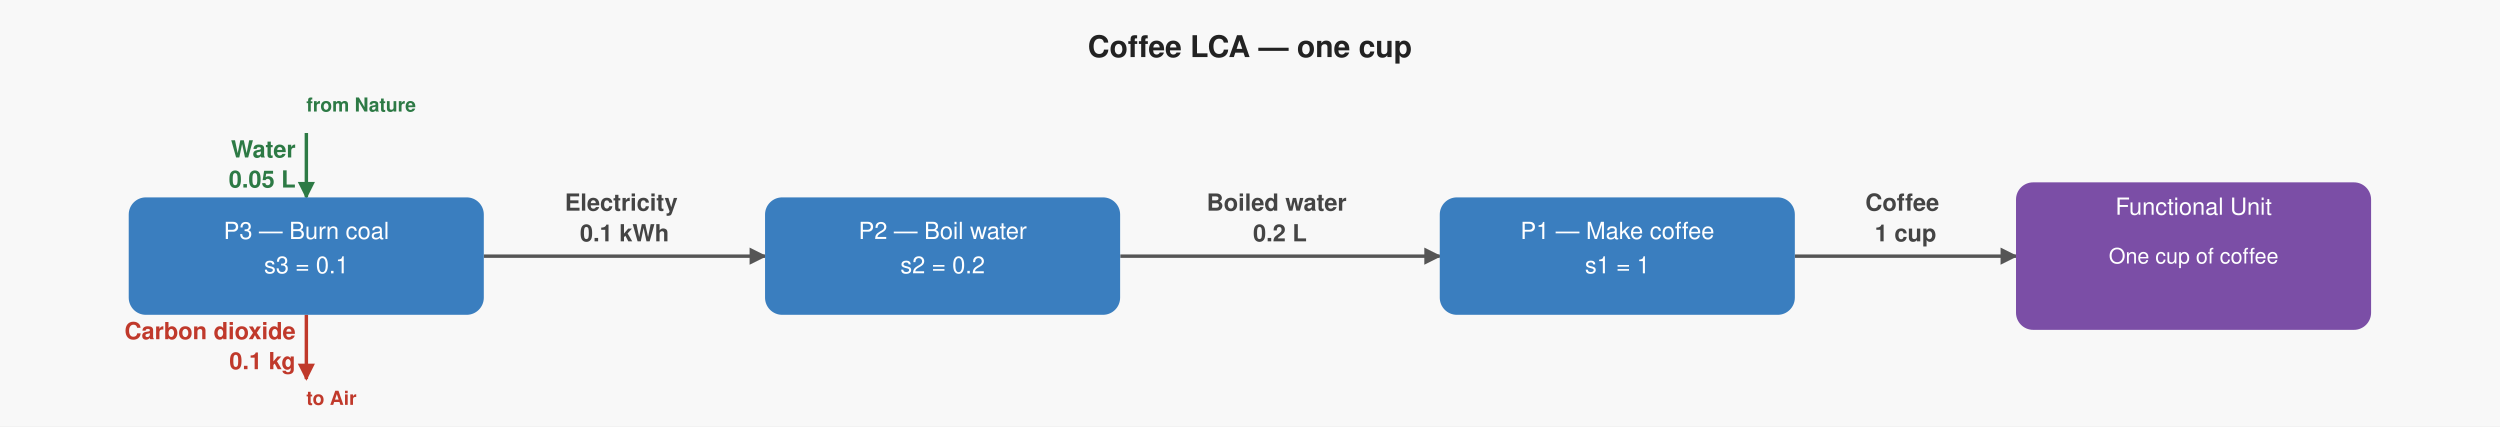
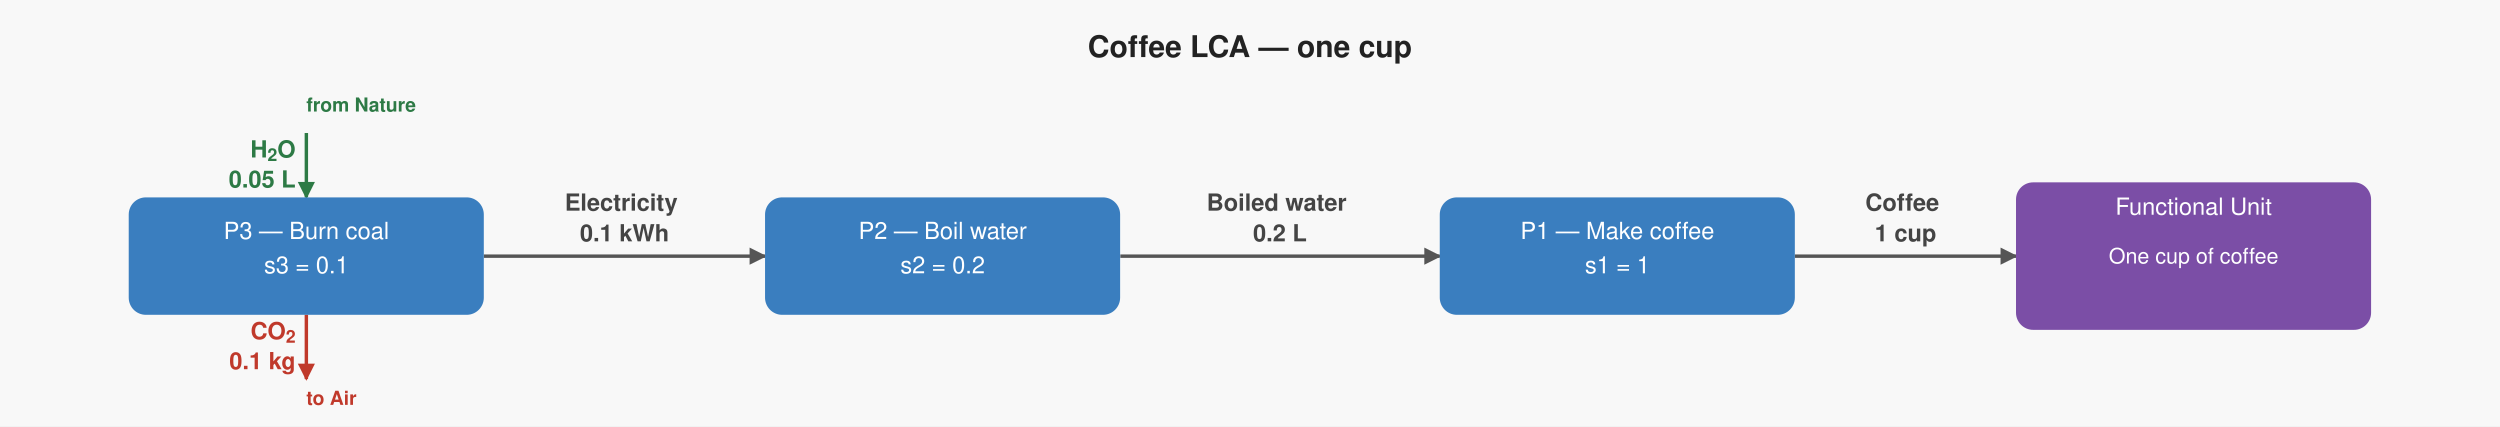
<svg xmlns="http://www.w3.org/2000/svg" width="1165.3" height="198.7" viewBox="0 -85.0 1165.3 198.7">
  <rect x="0" y="-85.0" width="1165.3" height="198.7" fill="#f8f8f8" />
  <defs>
    <marker id="arr" viewBox="0 0 10 10" refX="9" refY="5" markerWidth="5" markerHeight="5" orient="auto">
      <path d="M0,0 L10,5 L0,10 z" fill="#555555" />
    </marker>
    <marker id="arr-green" viewBox="0 0 10 10" refX="9" refY="5" markerWidth="5" markerHeight="5" orient="auto">
      <path d="M0,0 L10,5 L0,10 z" fill="#2d7a45" />
    </marker>
    <marker id="arr-red" viewBox="0 0 10 10" refX="9" refY="5" markerWidth="5" markerHeight="5" orient="auto">
      <path d="M0,0 L10,5 L0,10 z" fill="#c0392b" />
    </marker>
  </defs>
  <text x="582.6" y="-58.4" text-anchor="middle" dominant-baseline="auto" font-family="Helvetica,Arial,sans-serif" font-size="14" font-weight="bold" fill="#222">Coffee LCA — one cup</text>
  <text x="142.8" y="-33.0" text-anchor="start" dominant-baseline="auto" font-family="Helvetica,Arial,sans-serif" font-size="9" font-weight="bold" fill="#2d7a45">from Nature</text>
  <line x1="142.8" y1="-23.0" x2="142.8" y2="7.0" stroke="#2d7a45" stroke-width="1.6" marker-end="url(#arr-green)" />
-   <text x="137.8" y="-11.6" text-anchor="end" dominant-baseline="auto" font-family="Helvetica,Arial,sans-serif" font-size="11" font-weight="bold" fill="#2d7a45">Water</text>
+   <text x="137.8" y="-11.6" text-anchor="end" dominant-baseline="auto" font-family="Helvetica,Arial,sans-serif" font-size="11" font-weight="bold" fill="#2d7a45">H<tspan baseline-shift="sub" font-size="0.75em">2</tspan>O</text>
  <text x="137.8" y="2.4" text-anchor="end" dominant-baseline="auto" font-family="Helvetica,Arial,sans-serif" font-size="11" font-weight="bold" fill="#2d7a45">0.05 L</text>
  <line x1="142.8" y1="61.7" x2="142.8" y2="91.7" stroke="#c0392b" stroke-width="1.6" marker-end="url(#arr-red)" />
-   <text x="137.8" y="73.1" text-anchor="end" dominant-baseline="auto" font-family="Helvetica,Arial,sans-serif" font-size="11" font-weight="bold" fill="#c0392b">Carbon dioxide</text>
+   <text x="137.8" y="73.1" text-anchor="end" dominant-baseline="auto" font-family="Helvetica,Arial,sans-serif" font-size="11" font-weight="bold" fill="#c0392b">CO<tspan baseline-shift="sub" font-size="0.75em">2</tspan>
+   </text>
  <text x="137.8" y="87.1" text-anchor="end" dominant-baseline="auto" font-family="Helvetica,Arial,sans-serif" font-size="11" font-weight="bold" fill="#c0392b">0.1 kg</text>
  <text x="142.8" y="103.7" text-anchor="start" dominant-baseline="auto" font-family="Helvetica,Arial,sans-serif" font-size="9" font-weight="bold" fill="#c0392b">to Air</text>
  <line x1="836.6" y1="34.4" x2="939.7" y2="34.4" stroke="#555555" stroke-width="1.6" marker-end="url(#arr)" />
  <text text-anchor="middle" font-family="Helvetica,Arial,sans-serif" font-size="11" font-weight="bold" fill="#444">
    <tspan x="888.2" y="13.2" dominant-baseline="auto">Coffee</tspan>
    <tspan x="888.2" y="27.5" dominant-baseline="auto">1 cup</tspan>
  </text>
  <line x1="522.2" y1="34.4" x2="671.1" y2="34.4" stroke="#555555" stroke-width="1.6" marker-end="url(#arr)" />
  <text text-anchor="middle" font-family="Helvetica,Arial,sans-serif" font-size="11" font-weight="bold" fill="#444">
    <tspan x="596.6" y="13.2" dominant-baseline="auto">Boiled water</tspan>
    <tspan x="596.6" y="27.5" dominant-baseline="auto">0.2 L</tspan>
  </text>
  <line x1="225.5" y1="34.4" x2="356.6" y2="34.4" stroke="#555555" stroke-width="1.6" marker-end="url(#arr)" />
  <text text-anchor="middle" font-family="Helvetica,Arial,sans-serif" font-size="11" font-weight="bold" fill="#444">
    <tspan x="291.1" y="13.2" dominant-baseline="auto">Electricity</tspan>
    <tspan x="291.1" y="27.5" dominant-baseline="auto">0.1 kWh</tspan>
  </text>
  <rect x="671.1" y="7.0" width="165.513" height="54.745" rx="8" fill="#3a7ebf" />
  <text x="753.9" y="26.4" text-anchor="middle" dominant-baseline="auto" font-family="Helvetica,Arial,sans-serif" font-size="11" font-weight="normal" fill="white">P1 — Make coffee</text>
  <text x="753.9" y="42.4" text-anchor="middle" dominant-baseline="auto" font-family="Helvetica,Arial,sans-serif" font-size="11" font-weight="normal" fill="white">s1 = 1</text>
  <rect x="356.6" y="7.0" width="165.513" height="54.745" rx="8" fill="#3a7ebf" />
  <text x="439.4" y="26.4" text-anchor="middle" dominant-baseline="auto" font-family="Helvetica,Arial,sans-serif" font-size="11" font-weight="normal" fill="white">P2 — Boil water</text>
  <text x="439.4" y="42.4" text-anchor="middle" dominant-baseline="auto" font-family="Helvetica,Arial,sans-serif" font-size="11" font-weight="normal" fill="white">s2 = 0.2</text>
  <rect x="60.0" y="7.0" width="165.513" height="54.745" rx="8" fill="#3a7ebf" />
  <text x="142.8" y="26.4" text-anchor="middle" dominant-baseline="auto" font-family="Helvetica,Arial,sans-serif" font-size="11" font-weight="normal" fill="white">P3 — Burn coal</text>
  <text x="142.8" y="42.4" text-anchor="middle" dominant-baseline="auto" font-family="Helvetica,Arial,sans-serif" font-size="11" font-weight="normal" fill="white">s3 = 0.1</text>
  <rect x="939.7" y="0.0" width="165.513" height="68.75" rx="8" fill="#7b4ea6" />
  <text x="1022.5" y="15.1" text-anchor="middle" dominant-baseline="auto" font-family="Helvetica,Arial,sans-serif" font-size="11" font-weight="normal" fill="white">Functional Unit</text>
  <text x="1022.5" y="37.8" text-anchor="middle" dominant-baseline="auto" font-family="Helvetica,Arial,sans-serif" font-size="10" font-weight="normal" fill="white">One cup of coffee</text>
</svg>
